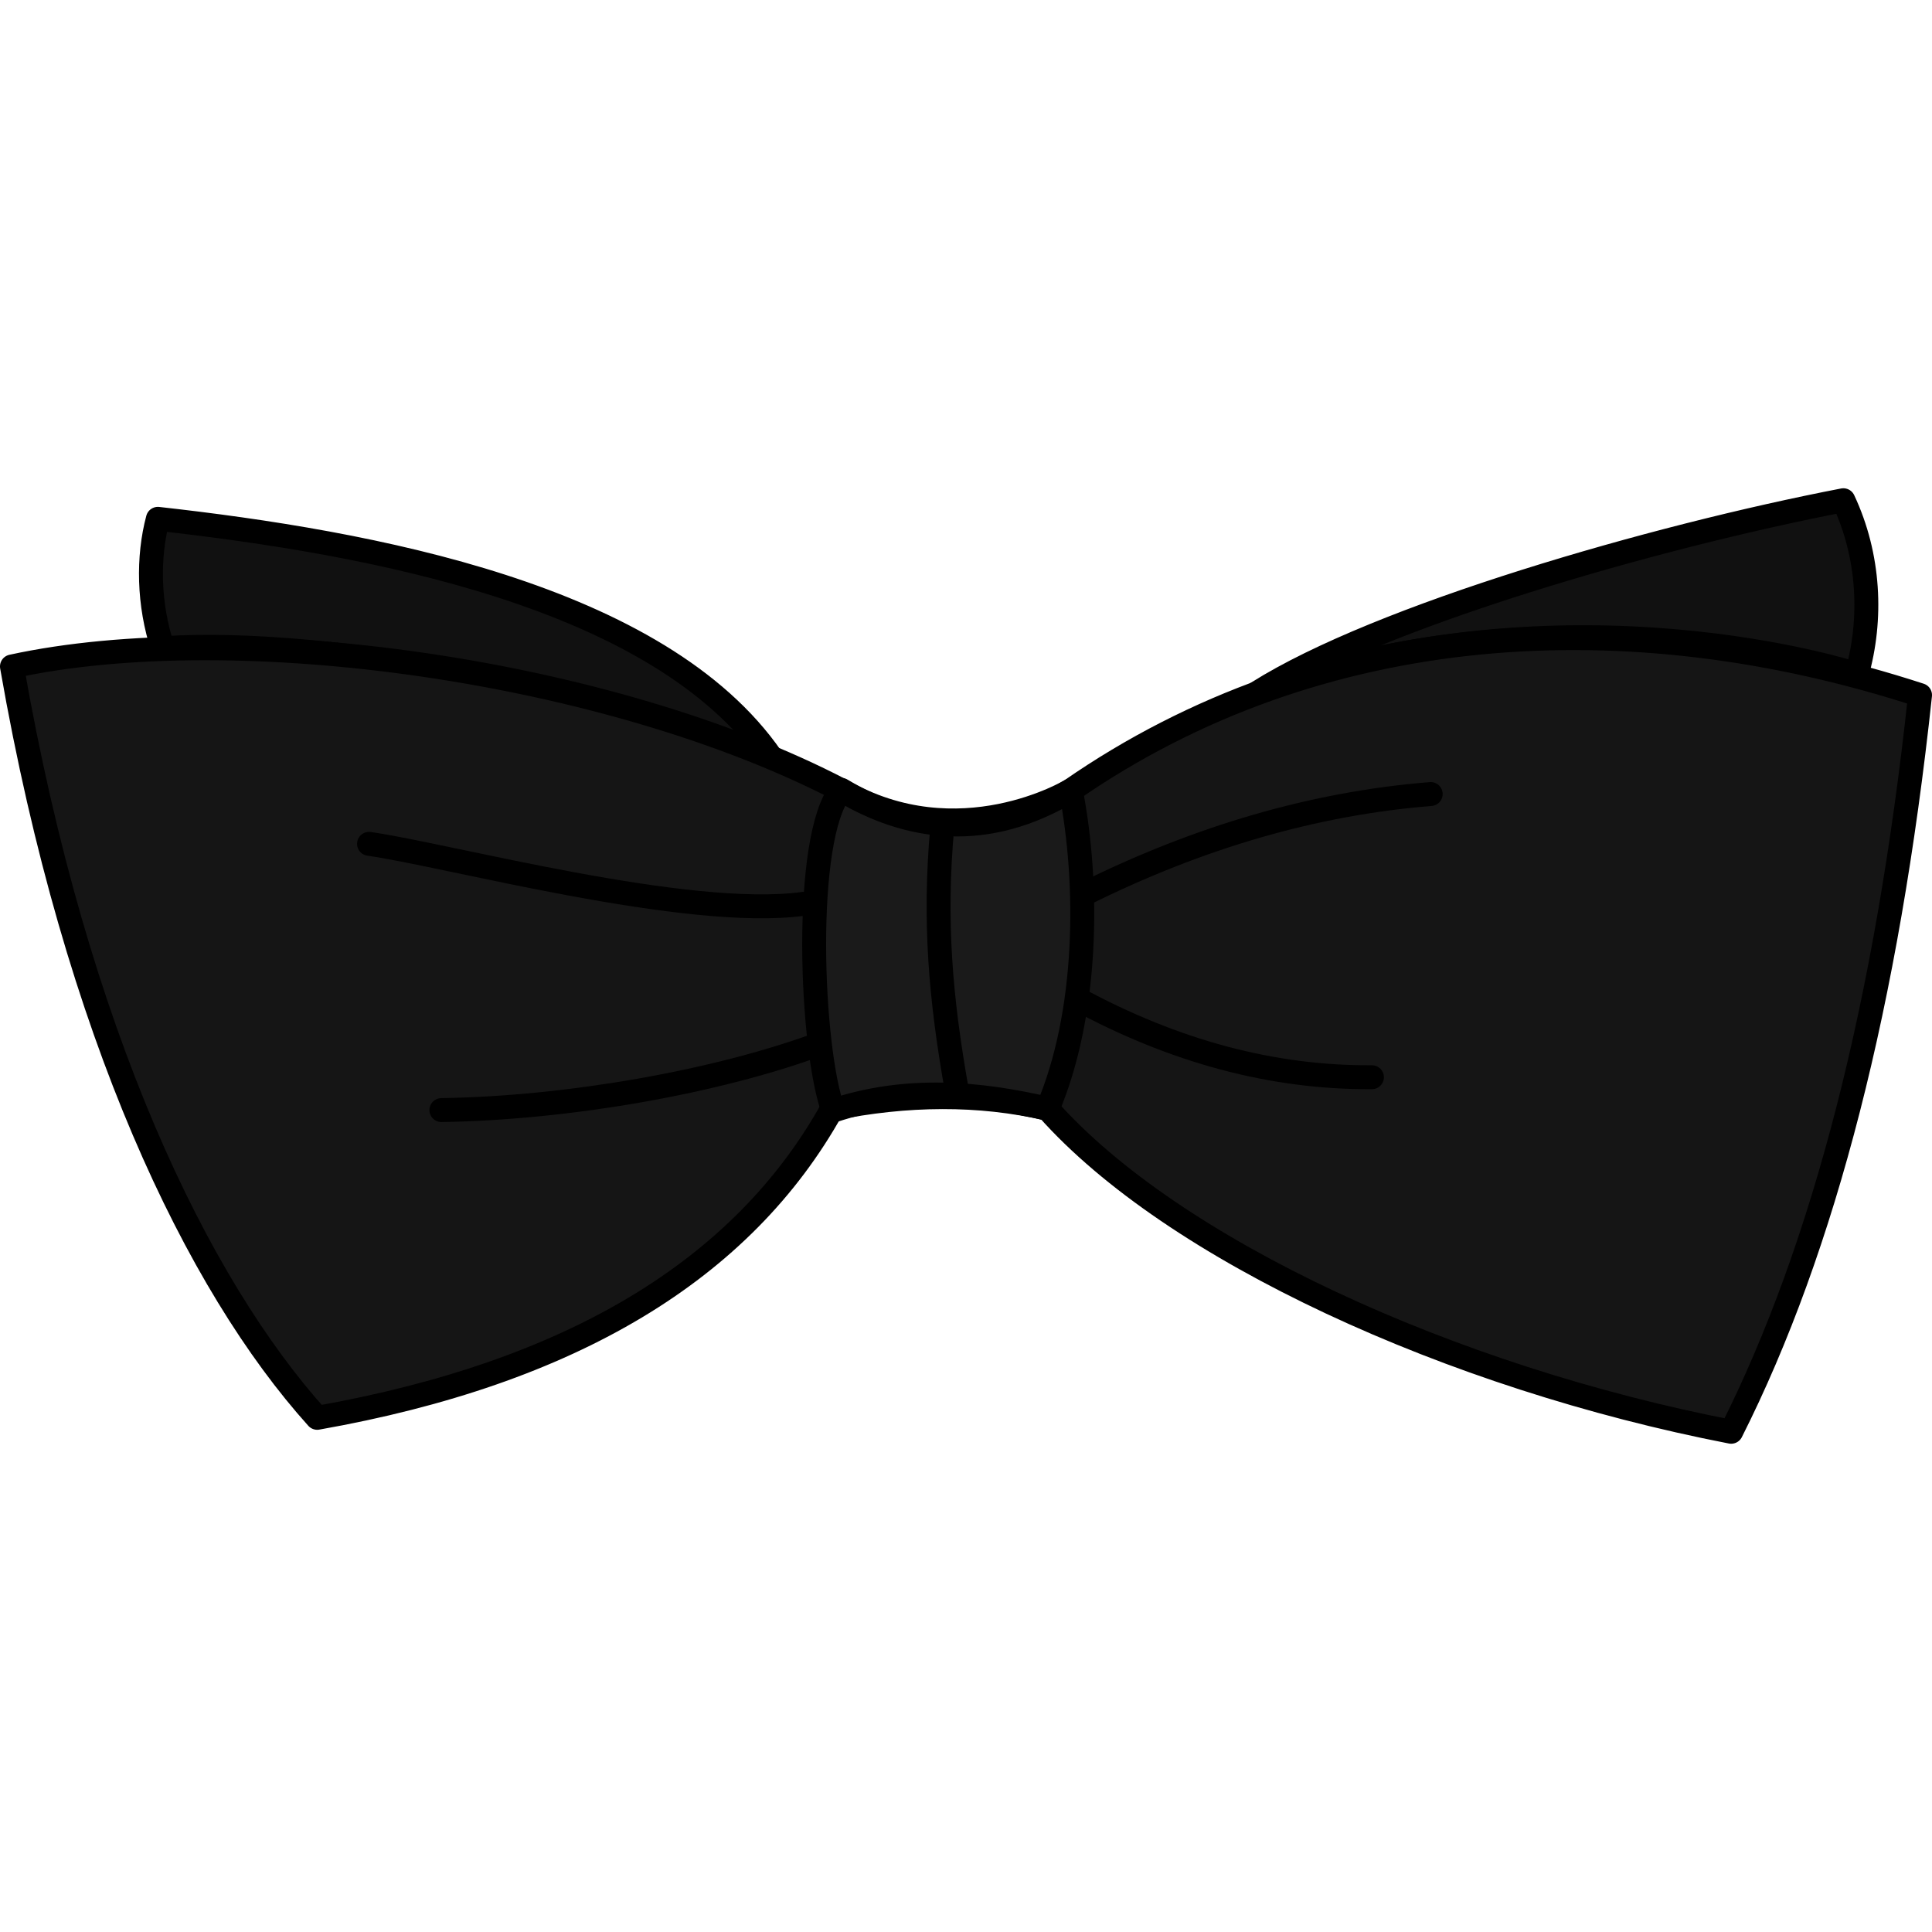
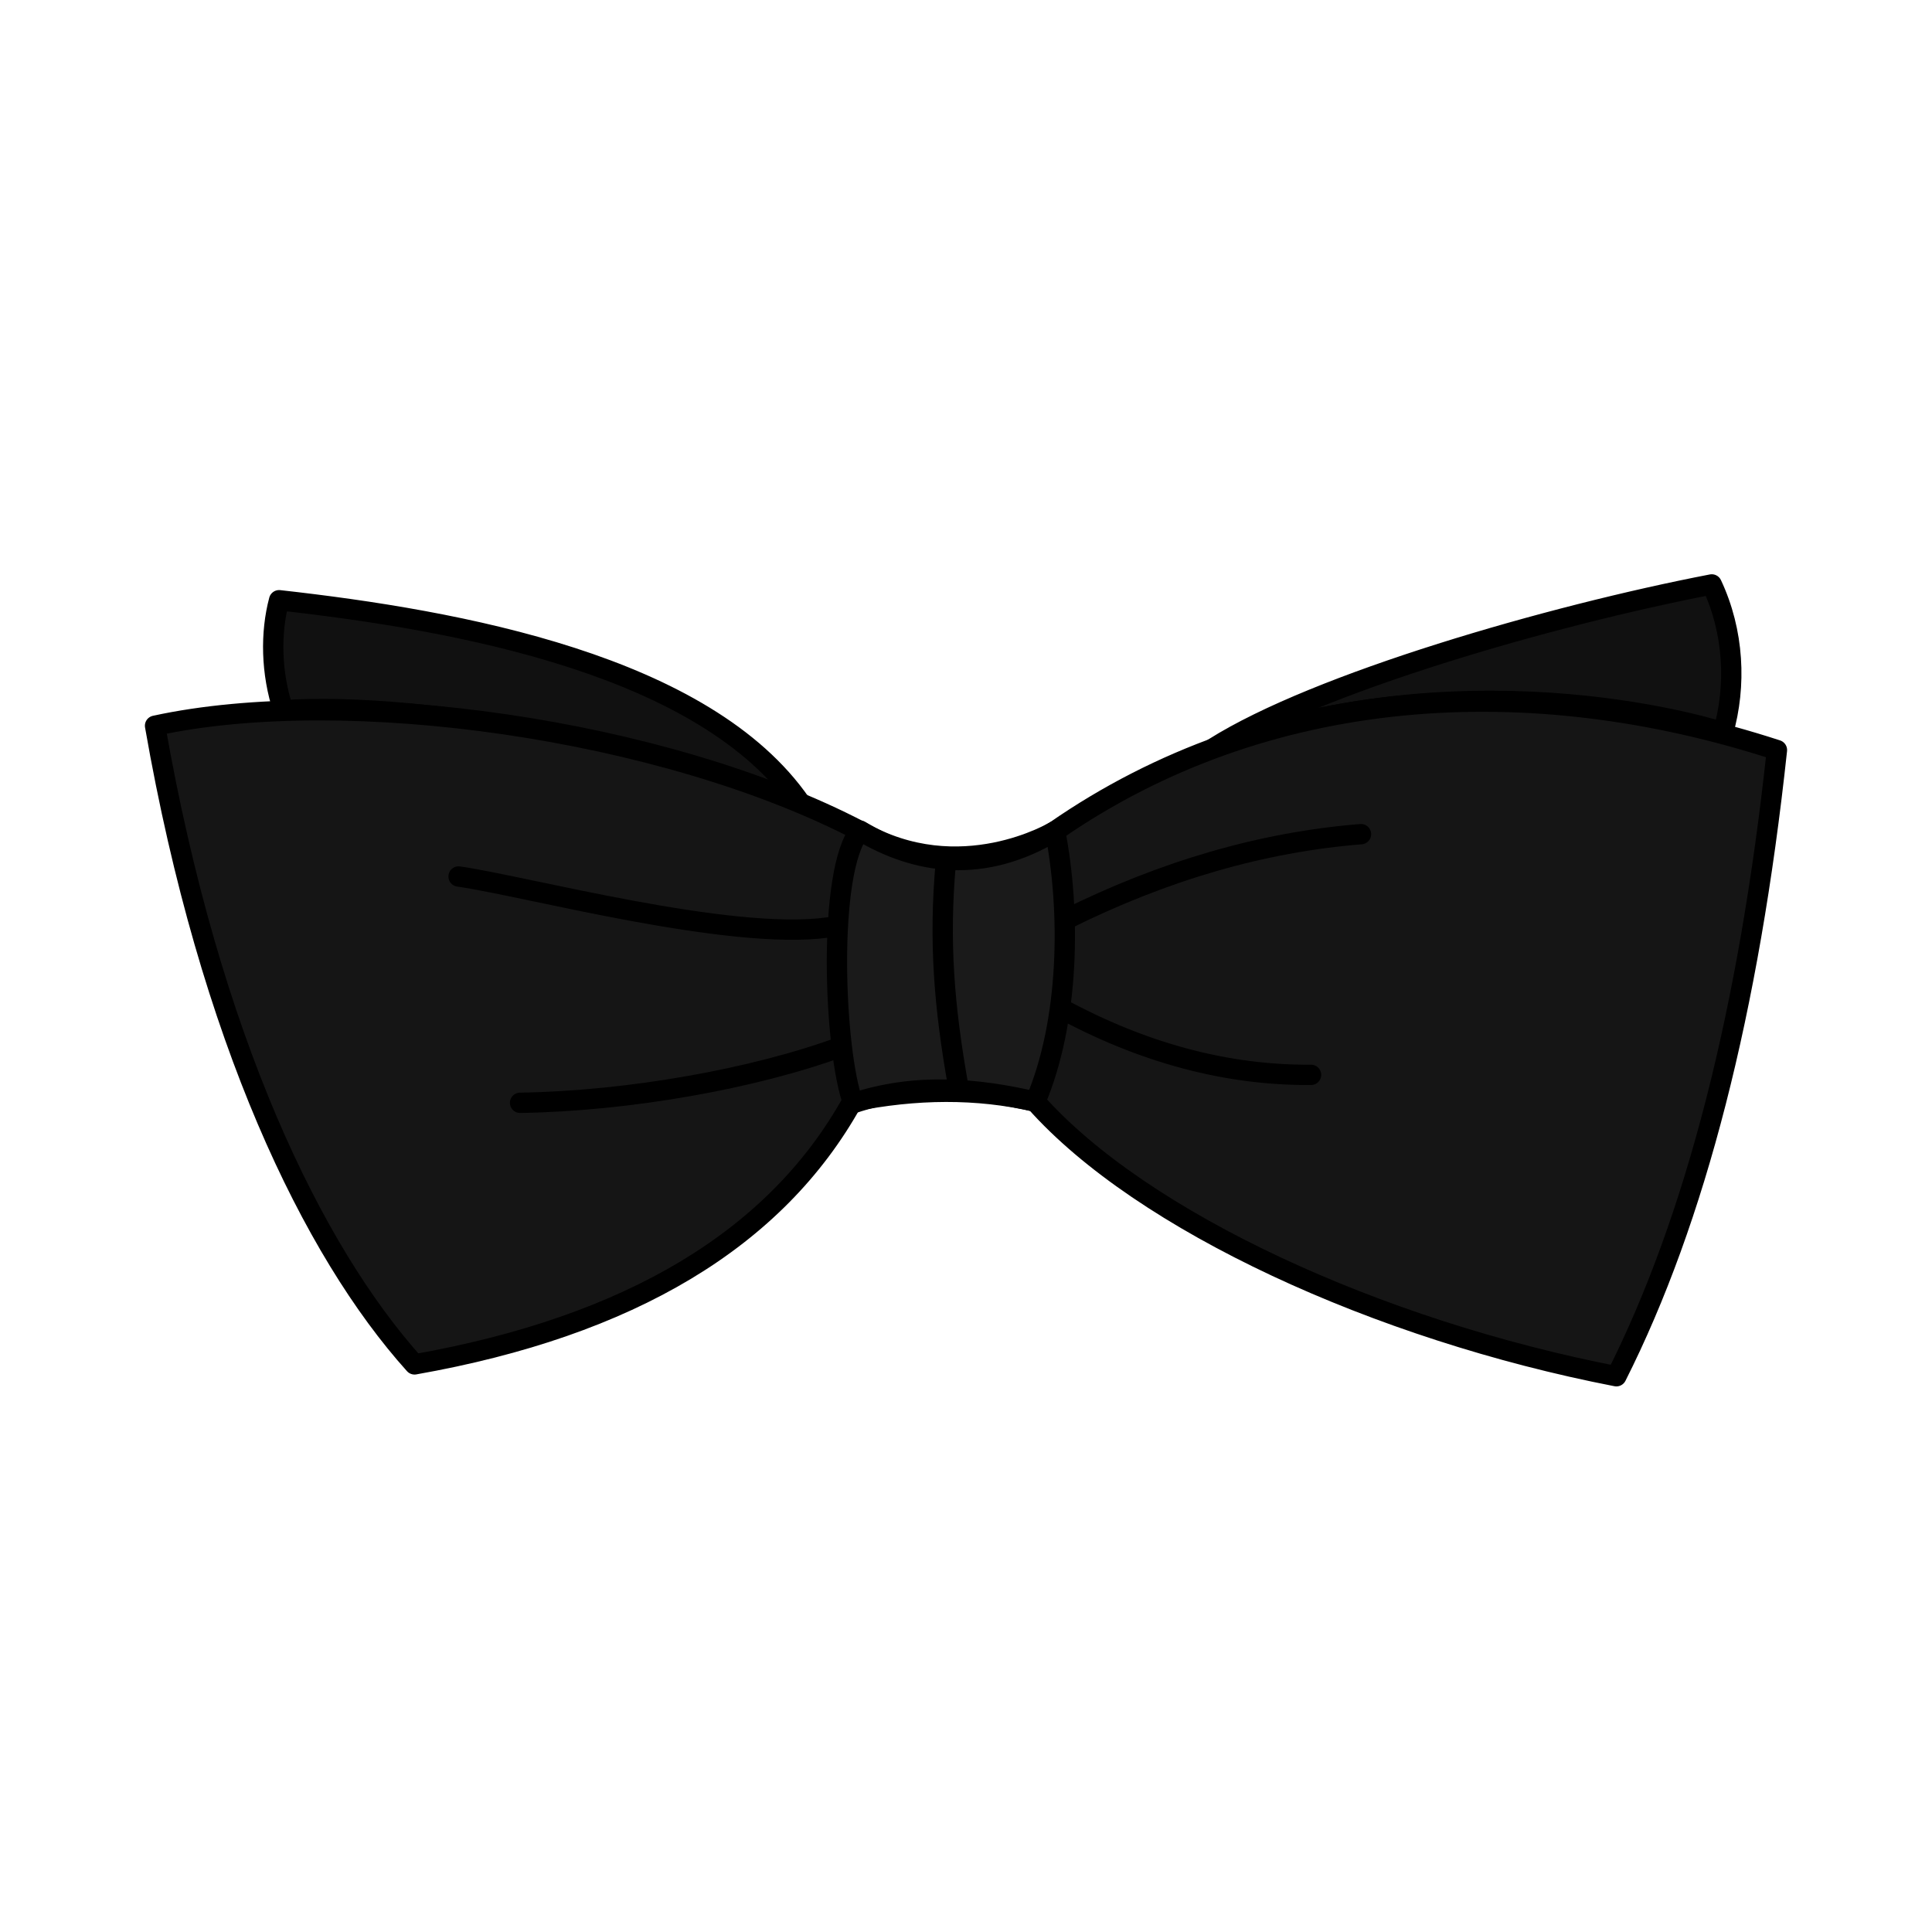
- <svg xmlns="http://www.w3.org/2000/svg" version="1.1" id="Layer_1" x="0px" y="0px" width="290.86" height="290.86" viewBox="0 0 290.86 290.86" enable-background="new 0 0 293.133 146.241" xml:space="preserve">
+ <svg xmlns="http://www.w3.org/2000/svg" version="1.1" id="Layer_1" x="0px" y="0px" width="200" height="200" viewBox="0 0 200 200" enable-background="new 0 0 293.133 146.241" xml:space="preserve">
  <defs id="defs29" />
-   <g id="layer2" style="display:inline" transform="translate(-1.071279,145.818)" />
-   <g id="layer3" style="display:inline" transform="translate(-1.071279,145.818)" />
-   <g id="layer1" style="display:inline" transform="translate(-1.071279,145.818)" />
-   <g style="display:inline" id="g3863" transform="translate(-1.071279,145.818)">
-     <g id="g3887" transform="translate(-0.00136518,-73.50802)">
-       <g style="fill:#111111;display:inline;fill-opacity:1" id="g3841" transform="translate(-1.7120865e-8,2.3304199e-6)">
-         <path id="path3881" stroke-miterlimit="10" d="M 190.449,31.935 C 208.719,20.426 250.001,8.515 278.589,2.998 c 3.948,8.397 4.373,17.917 2.011,26.197 0,0 -43.253,-14.215 -90.152,2.74 z M 25.59,25.278 C 51.093,23.575 95.324,32.403 117.261,41.834 100.325,17.306 56.727,9.352 24.84,5.798 c -1.53,5.738 -1.454,12.84 0.75,19.48 z" style="fill:#111111;stroke:#000000;stroke-width:3.6;stroke-linecap:round;stroke-linejoin:round;stroke-miterlimit:10;stroke-dasharray:none;fill-opacity:1" />
+   <g id="layer2" style="display:inline" transform="translate(-1.071279,54.95802)" />
+   <g id="layer3" style="display:inline" transform="translate(-1.071279,54.95802)" />
+   <g id="layer1" style="display:inline" transform="translate(-1.071279,54.95802)" />
+   <g style="display:inline" id="g3863" transform="translate(-1.071279,54.95802)">
+     <g id="g3887" transform="matrix(0.5844682,0,0,0.5844682,15.44515,3.789292)">
+       <g style="fill:#111111;fill-opacity:1;display:inline" id="g3841" transform="translate(-1.7120865e-8,2.3304199e-6)">
+         <path id="path3881" stroke-miterlimit="10" d="M 190.449,31.935 C 208.719,20.426 250.001,8.515 278.589,2.998 c 3.948,8.397 4.373,17.917 2.011,26.197 0,0 -43.253,-14.215 -90.152,2.74 z M 25.59,25.278 C 51.093,23.575 95.324,32.403 117.261,41.834 100.325,17.306 56.727,9.352 24.84,5.798 c -1.53,5.738 -1.454,12.84 0.75,19.48 z" style="fill:#111111;fill-opacity:1;stroke:#000000;stroke-width:3.6;stroke-linecap:round;stroke-linejoin:round;stroke-miterlimit:10;stroke-dasharray:none" />
      </g>
-       <g style="fill:#151515;display:inline;fill-opacity:1" id="g3" transform="translate(-1.7120865e-8,2.3304199e-6)">
-         <path id="path3853" style="fill:#151515;stroke:#000000;stroke-width:3.6;stroke-linecap:round;stroke-linejoin:round;stroke-miterlimit:10;stroke-dasharray:none;fill-opacity:1" d="M 127.749,46.682 C 92.81,28.474 36.55,20.694 2.871,28.026 12.548,83.467 30.788,121.102 48.831,141.143 c 38.185,-6.747 64.025,-22.241 77.519,-46.531 11.214,-2.283 22.169,-2.381 32.437,5e-4 18.849,21.243 60.676,40.434 102.909,48.63 14.043,-27.839 23.49,-64.823 28.438,-110.905 -43.779,-14.256 -90.459,-11.588 -127.849,14.344 0,0 -16.854,10.19 -34.535,0.001 z" stroke-miterlimit="10" />
+       <g style="fill:#151515;fill-opacity:1;display:inline" id="g3" transform="translate(-1.7120865e-8,2.3304199e-6)">
+         <path id="path3853" style="fill:#151515;fill-opacity:1;stroke:#000000;stroke-width:3.6;stroke-linecap:round;stroke-linejoin:round;stroke-miterlimit:10;stroke-dasharray:none" d="M 127.749,46.682 C 92.81,28.474 36.55,20.694 2.871,28.026 12.548,83.467 30.788,121.102 48.831,141.143 c 38.185,-6.747 64.025,-22.241 77.519,-46.531 11.214,-2.283 22.169,-2.381 32.437,5e-4 18.849,21.243 60.676,40.434 102.909,48.63 14.043,-27.839 23.49,-64.823 28.438,-110.905 -43.779,-14.256 -90.459,-11.588 -127.849,14.344 0,0 -16.854,10.19 -34.535,0.001 z" stroke-miterlimit="10" />
      </g>
      <g id="g3833" style="display:inline" transform="translate(-1.7120865e-8,2.3304199e-6)">
        <path stroke-miterlimit="10" d="M 122.104,63.75 C 104.613,66.195 68.328,56.383 56.629,54.729 m 150.988,35.135 c -14.895,0.1 -29.738,-3.849 -44.532,-11.896 M 67.523,94.812 c 19.145,-0.294 41.533,-4.261 57.028,-9.995 M 216.463,47.231 c -17.442,1.399 -34.886,6.447 -52.329,15.144" id="path3835" style="fill:none;stroke:#000000;stroke-width:3.6;stroke-linecap:round;stroke-linejoin:round;stroke-miterlimit:10;stroke-dasharray:none" />
      </g>
      <g style="fill:#1a1a1a" id="g3865">
        <path style="fill:#1a1a1a;stroke:#000000;stroke-width:3.6;stroke-linecap:round;stroke-linejoin:round;stroke-miterlimit:10;stroke-dasharray:none" id="path3867" d="m 158.787,94.612 c -10.268,-2.382 -21.223,-3.407 -32.259,0.275 -3.405,-9.152 -4.686,-41.254 1.208,-48.286 10.073,6.055 21.861,7.77 34.549,0.08 M 158.786,94.612 c 6.122,-14.408 6.251,-33.717 3.499,-47.931 m -17.141,45.276 c -2.499,-13.994 -3.474,-25.684 -2.225,-39.629" stroke-miterlimit="10" />
      </g>
    </g>
  </g>
</svg>
